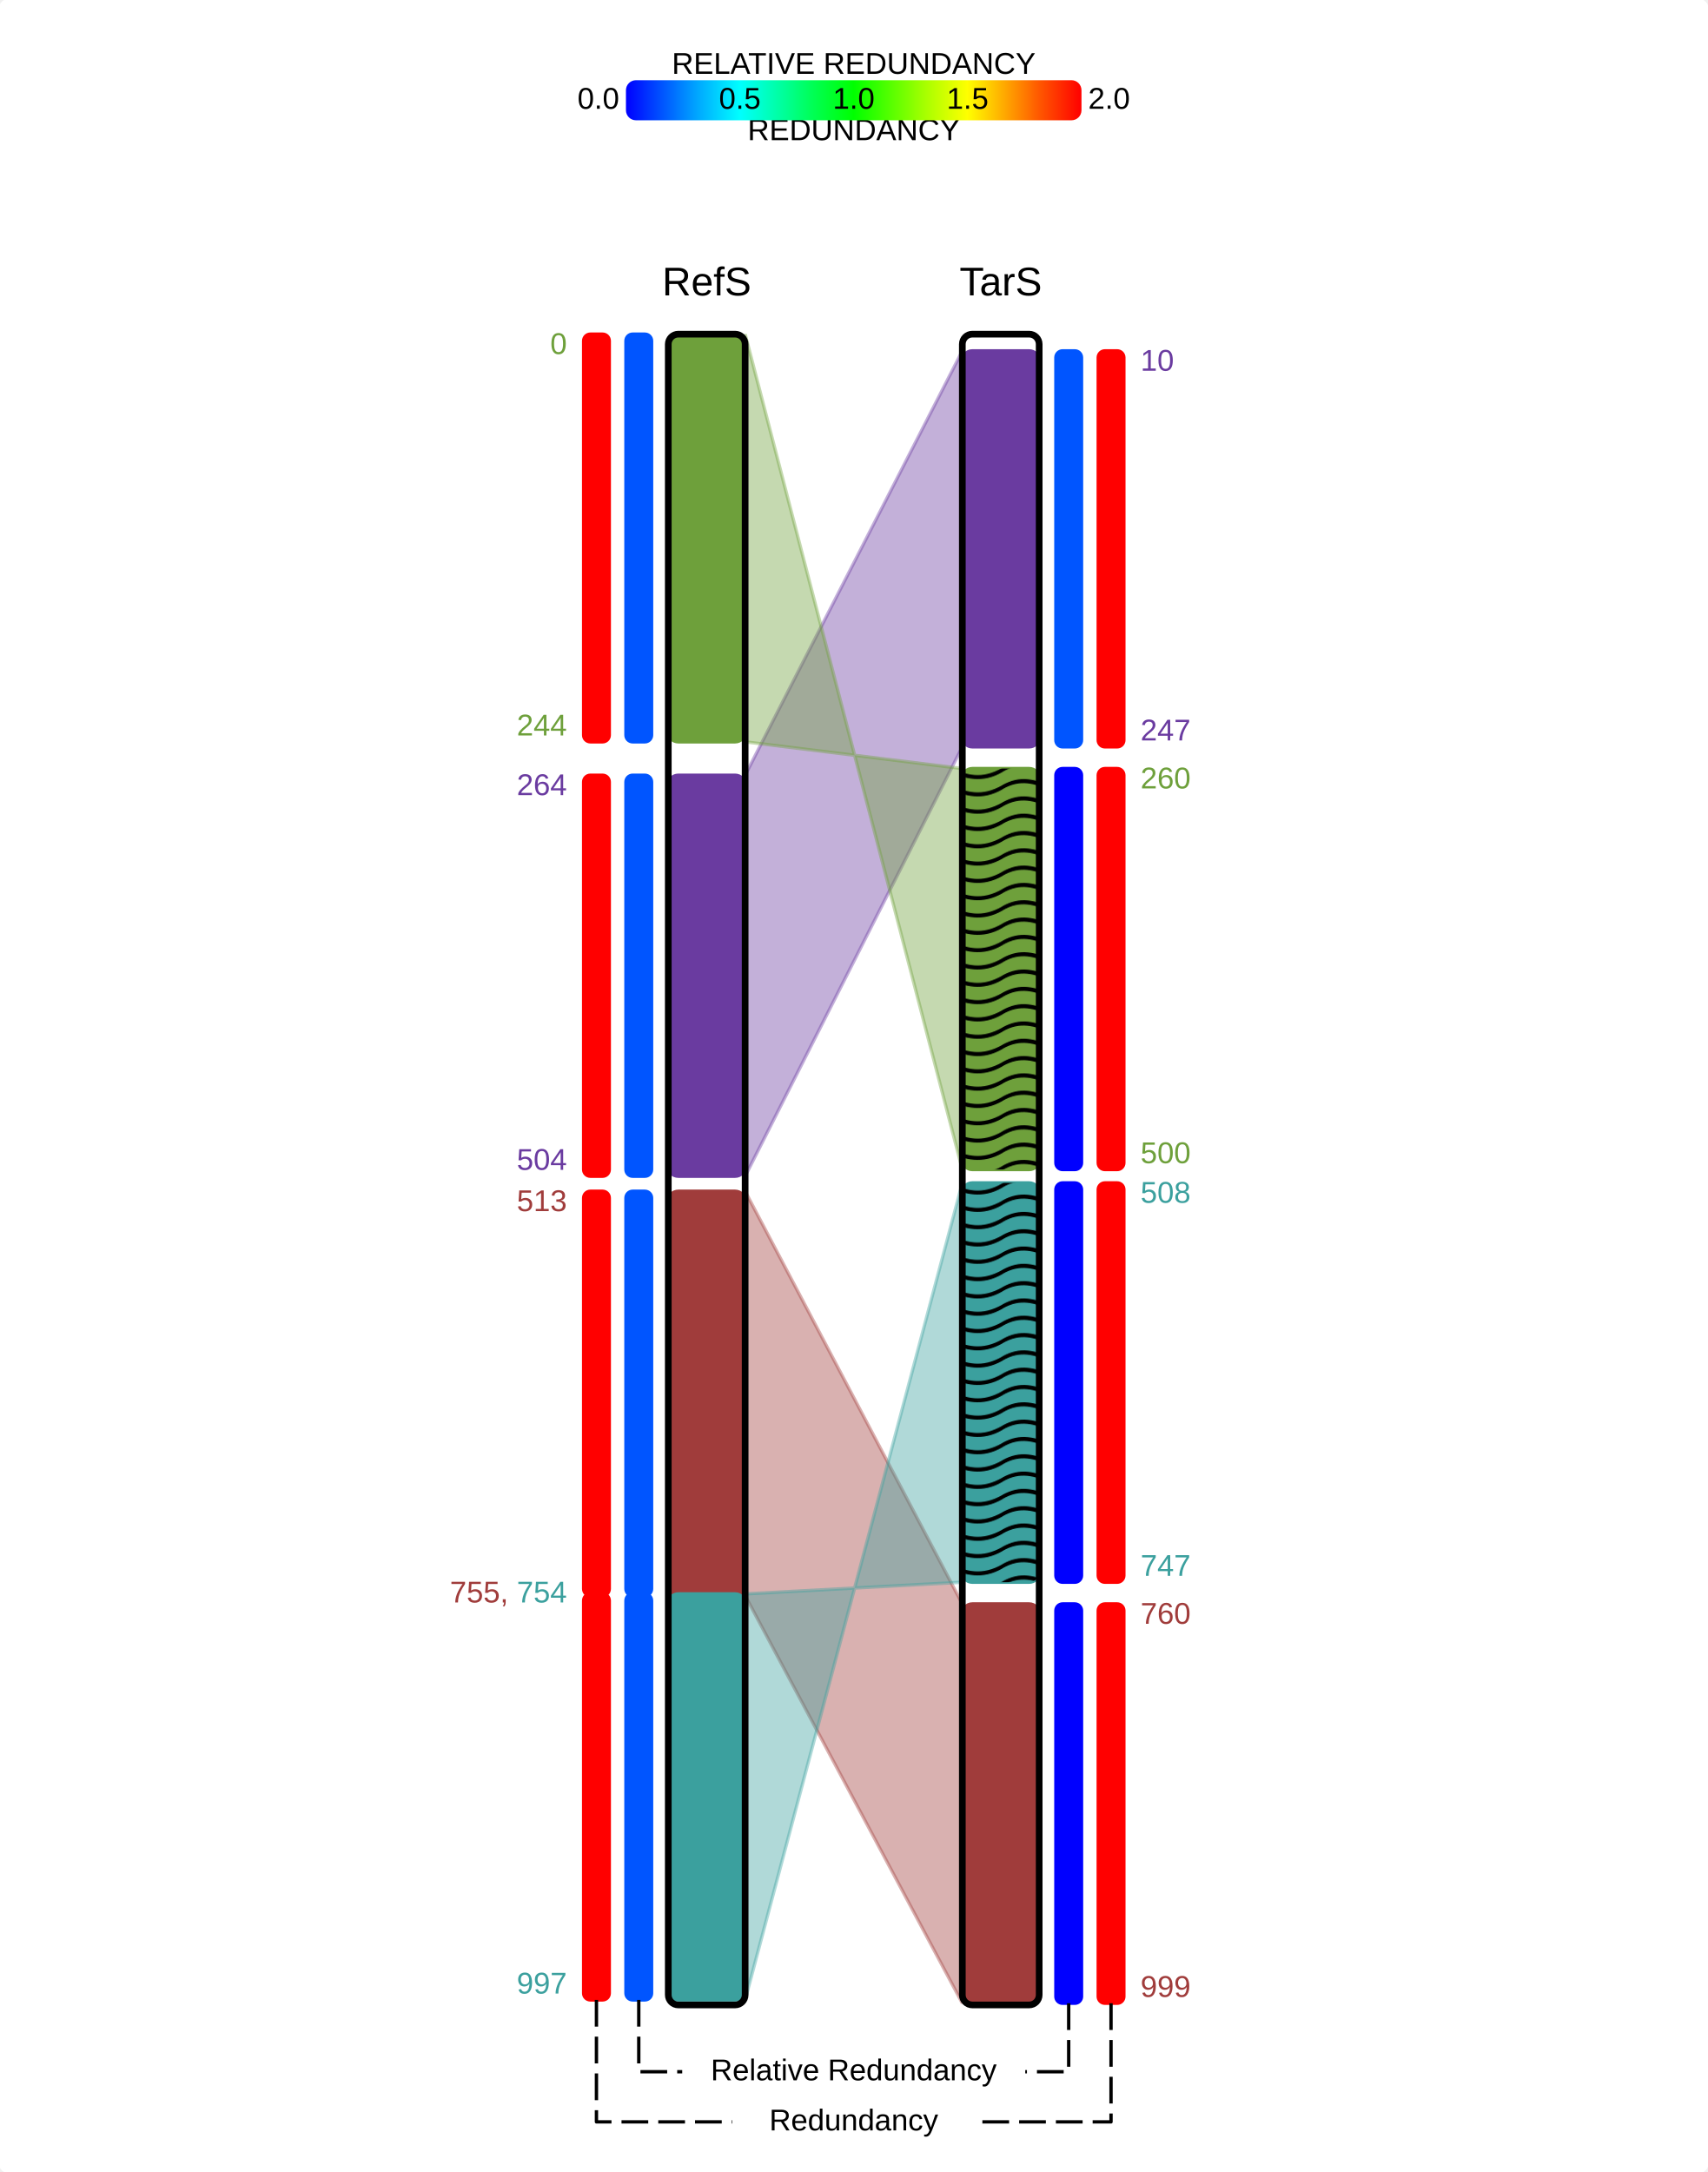
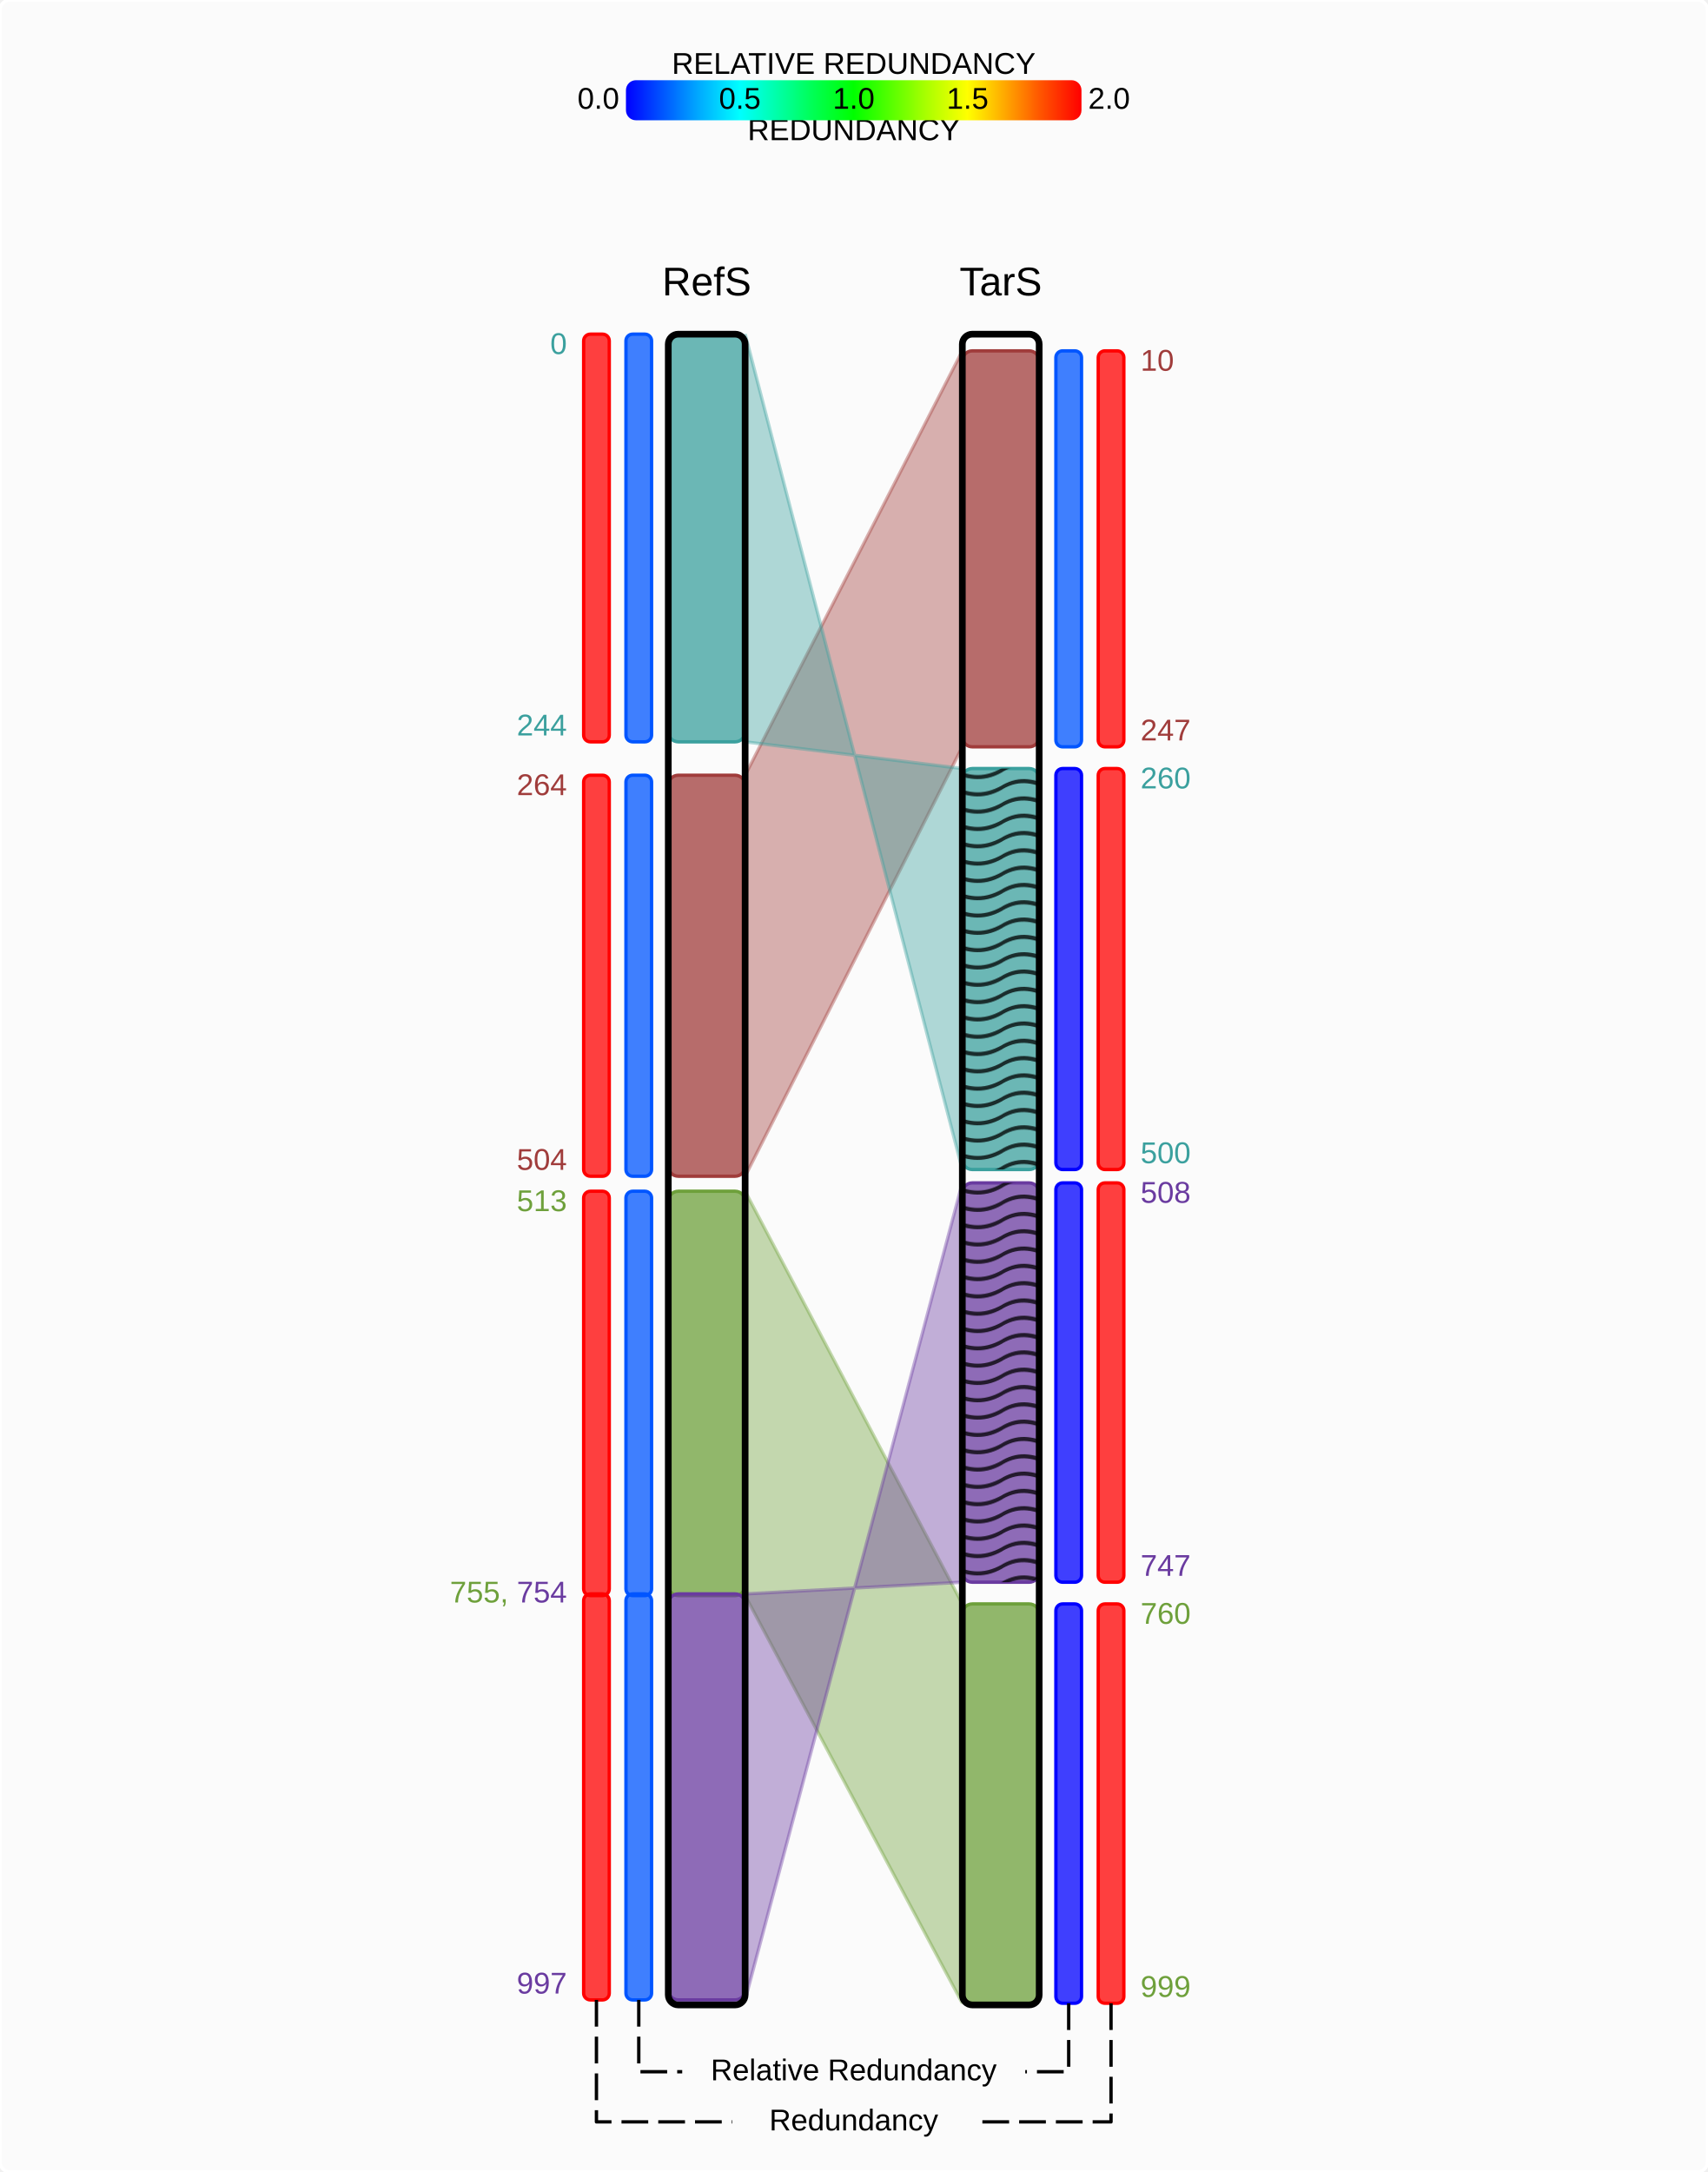
<svg xmlns="http://www.w3.org/2000/svg" width="511" height="650">
  <defs id="ffff">
    <pattern id="Wavy" height="5.181" width="30" patternUnits="userSpaceOnUse">
      <path d="M 7.597,0.061 C 5.079,-0.187 2.656,0.302 -0.01,1.788 L -0.01,3.061 C 2.773,1.431 5.173,1.052 7.472,1.280 C 9.770,1.508 11.969,2.361 14.253,3.218 C 18.820,4.931 23.804,6.676 30.066,3.061 L 30.062,1.788 C 23.622,5.497 19.246,3.770 14.691,2.061 C 12.413,1.207 10.115,0.311 7.597,0.061 z" fill="black" stroke="none" />
    </pattern>
  </defs>
  <defs id="ffff">
    <pattern id="WavyWhite" height="5.181" width="30" patternUnits="userSpaceOnUse">
      <path d="M 7.597,0.061 C 5.079,-0.187 2.656,0.302 -0.01,1.788 L -0.01,3.061 C 2.773,1.431 5.173,1.052 7.472,1.280 C 9.770,1.508 11.969,2.361 14.253,3.218 C 18.820,4.931 23.804,6.676 30.066,3.061 L 30.062,1.788 C 23.622,5.497 19.246,3.770 14.691,2.061 C 12.413,1.207 10.115,0.311 7.597,0.061 z" fill="white" stroke="none" />
    </pattern>
  </defs>
-   <rect fill="white" stroke="white" fill-opacity="1" width="511.00" height="650.00" x="0.00" y="0.00" ry="3" />
+   <rect fill="white" stroke="white" fill-opacity="0.75" width="511.00" height="650.00" x="0.00" y="0.00" ry="3" />
  <text id="211.50000085.000000" x="211.50" y="85.00" dominant-baseline="middle" transform="" font-size="12px" font-weight="normal" font-family="Arial" fill="black" text-align="start" line-height="125%%" text-anchor="middle">RefS</text>
  <text id="299.50000085.000000" x="299.50" y="85.00" dominant-baseline="middle" transform="" font-size="12px" font-weight="normal" font-family="Arial" fill="black" text-align="start" line-height="125%%" text-anchor="middle">TarS</text>
  <text id="169.666667100.000000" x="169.67" y="100.00" dominant-baseline="text-before-edge" transform="" font-size="9px" font-weight="normal" font-family="Arial" fill="black" text-align="start" line-height="125%%" text-anchor="end">
-     <tspan id="5" style="fill:#6EA03B">0</tspan>
+     <tspan id="2" style="fill:#3BA09E">0</tspan>
  </text>
  <text id="169.666667222.000000" x="169.67" y="222.00" dominant-baseline="text-after-edge" transform="" font-size="9px" font-weight="normal" font-family="Arial" fill="black" text-align="start" line-height="125%%" text-anchor="end">
-     <tspan id="5" style="fill:#6EA03B">244</tspan>
+     <tspan id="2" style="fill:#3BA09E">244</tspan>
  </text>
  <text id="169.666667232.000000" x="169.67" y="232.00" dominant-baseline="text-before-edge" transform="" font-size="9px" font-weight="normal" font-family="Arial" fill="black" text-align="start" line-height="125%%" text-anchor="end">
-     <tspan id="3" style="fill:#6A3BA0">264</tspan>
+     <tspan id="0" style="fill:#A03C3B">264</tspan>
  </text>
  <text id="169.666667352.000000" x="169.67" y="352.00" dominant-baseline="text-after-edge" transform="" font-size="9px" font-weight="normal" font-family="Arial" fill="black" text-align="start" line-height="125%%" text-anchor="end">
-     <tspan id="3" style="fill:#6A3BA0">504</tspan>
+     <tspan id="0" style="fill:#A03C3B">504</tspan>
  </text>
  <text id="169.666667356.500000" x="169.67" y="356.50" dominant-baseline="text-before-edge" transform="" font-size="9px" font-weight="normal" font-family="Arial" fill="black" text-align="start" line-height="125%%" text-anchor="end">
-     <tspan id="4" style="fill:#A03C3B">513</tspan>
+     <tspan id="1" style="fill:#6EA03B">513</tspan>
  </text>
  <text id="169.666667477.000000" x="169.67" y="477.00" dominant-baseline="middle" transform="" font-size="9px" font-weight="normal" font-family="Arial" fill="black" text-align="start" line-height="125%%" text-anchor="end">
-     <tspan id="4" style="fill:#A03C3B">755, </tspan>
-     <tspan id="6" style="fill:#3BA09E">754</tspan>
+     <tspan id="1" style="fill:#6EA03B">755, </tspan>
+     <tspan id="3" style="fill:#6A3BA0">754</tspan>
  </text>
  <text id="169.666667598.500000" x="169.67" y="598.50" dominant-baseline="text-after-edge" transform="" font-size="9px" font-weight="normal" font-family="Arial" fill="black" text-align="start" line-height="125%%" text-anchor="end">
-     <tspan id="6" style="fill:#3BA09E">997</tspan>
+     <tspan id="3" style="fill:#6A3BA0">997</tspan>
  </text>
  <text id="341.333333105.000000" x="341.33" y="105.00" dominant-baseline="text-before-edge" transform="" font-size="9px" font-weight="normal" font-family="Arial" fill="black" text-align="start" line-height="125%%" text-anchor="start">
-     <tspan id="3" style="fill:#6A3BA0">10</tspan>
+     <tspan id="0" style="fill:#A03C3B">10</tspan>
  </text>
  <text id="341.333333223.500000" x="341.33" y="223.50" dominant-baseline="text-after-edge" transform="" font-size="9px" font-weight="normal" font-family="Arial" fill="black" text-align="start" line-height="125%%" text-anchor="start">
-     <tspan id="3" style="fill:#6A3BA0">247</tspan>
+     <tspan id="0" style="fill:#A03C3B">247</tspan>
  </text>
  <text id="341.333333230.000000" x="341.33" y="230.00" dominant-baseline="text-before-edge" transform="" font-size="9px" font-weight="normal" font-family="Arial" fill="black" text-align="start" line-height="125%%" text-anchor="start">
-     <tspan id="5" style="fill:#6EA03B">260</tspan>
+     <tspan id="2" style="fill:#3BA09E">260</tspan>
  </text>
  <text id="341.333333350.000000" x="341.33" y="350.00" dominant-baseline="text-after-edge" transform="" font-size="9px" font-weight="normal" font-family="Arial" fill="black" text-align="start" line-height="125%%" text-anchor="start">
-     <tspan id="5" style="fill:#6EA03B">500</tspan>
+     <tspan id="2" style="fill:#3BA09E">500</tspan>
  </text>
  <text id="341.333333354.000000" x="341.33" y="354.00" dominant-baseline="text-before-edge" transform="" font-size="9px" font-weight="normal" font-family="Arial" fill="black" text-align="start" line-height="125%%" text-anchor="start">
-     <tspan id="6" style="fill:#3BA09E">508</tspan>
+     <tspan id="3" style="fill:#6A3BA0">508</tspan>
  </text>
  <text id="341.333333473.500000" x="341.33" y="473.50" dominant-baseline="text-after-edge" transform="" font-size="9px" font-weight="normal" font-family="Arial" fill="black" text-align="start" line-height="125%%" text-anchor="start">
-     <tspan id="6" style="fill:#3BA09E">747</tspan>
+     <tspan id="3" style="fill:#6A3BA0">747</tspan>
  </text>
  <text id="341.333333480.000000" x="341.33" y="480.00" dominant-baseline="text-before-edge" transform="" font-size="9px" font-weight="normal" font-family="Arial" fill="black" text-align="start" line-height="125%%" text-anchor="start">
-     <tspan id="4" style="fill:#A03C3B">760</tspan>
+     <tspan id="1" style="fill:#6EA03B">760</tspan>
  </text>
  <text id="341.333333599.500000" x="341.33" y="599.50" dominant-baseline="text-after-edge" transform="" font-size="9px" font-weight="normal" font-family="Arial" fill="black" text-align="start" line-height="125%%" text-anchor="start">
-     <tspan id="4" style="fill:#A03C3B">999</tspan>
+     <tspan id="1" style="fill:#6EA03B">999</tspan>
  </text>
-   <rect fill="#6A3BA0" stroke="#6A3BA0" fill-opacity="1" width="23.00" height="120.00" x="200.00" y="232.00" ry="3" />
-   <rect id="rect3777" fill="#0055ff" stroke="#0055ff" fill-opacity="1" width="7.67" height="120.00" x="187.33" y="232.00" ry="2" />
-   <rect fill="#ff0000" stroke="#ff0000" fill-opacity="1" width="7.67" height="120.00" x="174.67" y="232.00" ry="2" />
-   <rect fill="#6A3BA0" stroke="#6A3BA0" fill-opacity="1" width="23.00" height="118.50" x="288.00" y="105.00" ry="3" />
-   <rect id="rect3777" fill="#0055ff" stroke="#0055ff" fill-opacity="1" width="7.67" height="118.50" x="316.00" y="105.00" ry="2" />
-   <rect fill="#ff0000" stroke="#ff0000" fill-opacity="1" width="7.67" height="118.50" x="328.67" y="105.00" ry="2" />
-   <polygon points="223.00,232.00 223.00,352.00 288.00,223.50 288.00,105.00" fill="#6A3BA0" stroke="#6A3BA0" stroke-width="1" stroke-opacity="0.4" fill-opacity="0.4" />
-   <rect fill="#A03C3B" stroke="#A03C3B" fill-opacity="1" width="23.00" height="121.00" x="200.00" y="356.50" ry="3" />
-   <rect id="rect3777" fill="#0055ff" stroke="#0055ff" fill-opacity="1" width="7.67" height="121.00" x="187.33" y="356.50" ry="2" />
-   <rect fill="#ff0000" stroke="#ff0000" fill-opacity="1" width="7.67" height="121.00" x="174.67" y="356.50" ry="2" />
-   <rect fill="#A03C3B" stroke="#A03C3B" fill-opacity="1" width="23.00" height="119.50" x="288.00" y="480.00" ry="3" />
-   <rect id="rect3777" fill="#0000ff" stroke="#0000ff" fill-opacity="1" width="7.67" height="119.50" x="316.00" y="480.00" ry="2" />
-   <rect fill="#ff0000" stroke="#ff0000" fill-opacity="1" width="7.67" height="119.50" x="328.67" y="480.00" ry="2" />
-   <polygon points="223.00,356.50 223.00,477.50 288.00,599.50 288.00,480.00" fill="#A03C3B" stroke="#A03C3B" stroke-width="1" stroke-opacity="0.4" fill-opacity="0.4" />
-   <rect fill="#6EA03B" stroke="#6EA03B" fill-opacity="1" width="23.00" height="122.00" x="200.00" y="100.00" ry="3" />
-   <rect id="rect3777" fill="#0055ff" stroke="#0055ff" fill-opacity="1" width="7.67" height="122.00" x="187.33" y="100.00" ry="2" />
-   <rect fill="#ff0000" stroke="#ff0000" fill-opacity="1" width="7.67" height="122.00" x="174.67" y="100.00" ry="2" />
-   <rect fill="#6EA03B" stroke="#6EA03B" fill-opacity="1" width="23.00" height="120.00" x="288.00" y="230.00" ry="3" />
-   <rect fill-opacity="1" stroke-width="2" fill="url(#Wavy)" width="23.00" height="120.00" x="288.00" y="230.00" ry="3" />
-   <rect id="rect3777" fill="#0000ff" stroke="#0000ff" fill-opacity="1" width="7.67" height="120.00" x="316.00" y="230.00" ry="2" />
-   <rect fill="#ff0000" stroke="#ff0000" fill-opacity="1" width="7.67" height="120.00" x="328.67" y="230.00" ry="2" />
-   <polygon points="223.00,100.00 223.00,222.00 288.00,230.00 288.00,350.00" fill="#6EA03B" stroke="#6EA03B" stroke-width="1" stroke-opacity="0.4" fill-opacity="0.4" />
-   <rect fill="#3BA09E" stroke="#3BA09E" fill-opacity="1" width="23.00" height="121.50" x="200.00" y="477.00" ry="3" />
-   <rect id="rect3777" fill="#0055ff" stroke="#0055ff" fill-opacity="1" width="7.67" height="121.50" x="187.33" y="477.00" ry="2" />
-   <rect fill="#ff0000" stroke="#ff0000" fill-opacity="1" width="7.67" height="121.50" x="174.67" y="477.00" ry="2" />
-   <rect fill="#3BA09E" stroke="#3BA09E" fill-opacity="1" width="23.00" height="119.50" x="288.00" y="354.00" ry="3" />
-   <rect fill-opacity="1" stroke-width="2" fill="url(#Wavy)" width="23.00" height="119.50" x="288.00" y="354.00" ry="3" />
-   <rect id="rect3777" fill="#0000ff" stroke="#0000ff" fill-opacity="1" width="7.67" height="119.50" x="316.00" y="354.00" ry="2" />
-   <rect fill="#ff0000" stroke="#ff0000" fill-opacity="1" width="7.67" height="119.50" x="328.67" y="354.00" ry="2" />
-   <polygon points="223.00,477.00 223.00,598.50 288.00,354.00 288.00,473.50" fill="#3BA09E" stroke="#3BA09E" stroke-width="1" stroke-opacity="0.4" fill-opacity="0.4" />
+   <rect fill="#A03C3B" stroke="#A03C3B" fill-opacity="0.75" width="23.00" height="120.00" x="200.00" y="232.00" ry="3" />
+   <rect id="rect3777" fill="#0055ff" stroke="#0055ff" fill-opacity="0.75" width="7.67" height="120.00" x="187.33" y="232.00" ry="2" />
+   <rect fill="#ff0000" stroke="#ff0000" fill-opacity="0.75" width="7.67" height="120.00" x="174.67" y="232.00" ry="2" />
+   <rect fill="#A03C3B" stroke="#A03C3B" fill-opacity="0.75" width="23.00" height="118.50" x="288.00" y="105.00" ry="3" />
+   <rect id="rect3777" fill="#0055ff" stroke="#0055ff" fill-opacity="0.75" width="7.67" height="118.50" x="316.00" y="105.00" ry="2" />
+   <rect fill="#ff0000" stroke="#ff0000" fill-opacity="0.75" width="7.67" height="118.50" x="328.67" y="105.00" ry="2" />
+   <polygon points="223.00,232.00 223.00,352.00 288.00,223.50 288.00,105.00" fill="#A03C3B" stroke="#A03C3B" stroke-width="1" stroke-opacity="0.4" fill-opacity="0.4" />
+   <rect fill="#6EA03B" stroke="#6EA03B" fill-opacity="0.75" width="23.00" height="121.00" x="200.00" y="356.50" ry="3" />
+   <rect id="rect3777" fill="#0055ff" stroke="#0055ff" fill-opacity="0.75" width="7.67" height="121.00" x="187.33" y="356.50" ry="2" />
+   <rect fill="#ff0000" stroke="#ff0000" fill-opacity="0.75" width="7.67" height="121.00" x="174.67" y="356.50" ry="2" />
+   <rect fill="#6EA03B" stroke="#6EA03B" fill-opacity="0.75" width="23.00" height="119.50" x="288.00" y="480.00" ry="3" />
+   <rect id="rect3777" fill="#0000ff" stroke="#0000ff" fill-opacity="0.75" width="7.67" height="119.50" x="316.00" y="480.00" ry="2" />
+   <rect fill="#ff0000" stroke="#ff0000" fill-opacity="0.75" width="7.67" height="119.50" x="328.67" y="480.00" ry="2" />
+   <polygon points="223.00,356.50 223.00,477.50 288.00,599.50 288.00,480.00" fill="#6EA03B" stroke="#6EA03B" stroke-width="1" stroke-opacity="0.4" fill-opacity="0.4" />
+   <rect fill="#3BA09E" stroke="#3BA09E" fill-opacity="0.75" width="23.00" height="122.00" x="200.00" y="100.00" ry="3" />
+   <rect id="rect3777" fill="#0055ff" stroke="#0055ff" fill-opacity="0.75" width="7.67" height="122.00" x="187.33" y="100.00" ry="2" />
+   <rect fill="#ff0000" stroke="#ff0000" fill-opacity="0.75" width="7.67" height="122.00" x="174.67" y="100.00" ry="2" />
+   <rect fill="#3BA09E" stroke="#3BA09E" fill-opacity="0.75" width="23.00" height="120.00" x="288.00" y="230.00" ry="3" />
+   <rect fill-opacity="0.75" stroke-width="2" fill="url(#Wavy)" width="23.00" height="120.00" x="288.00" y="230.00" ry="3" />
+   <rect id="rect3777" fill="#0000ff" stroke="#0000ff" fill-opacity="0.75" width="7.67" height="120.00" x="316.00" y="230.00" ry="2" />
+   <rect fill="#ff0000" stroke="#ff0000" fill-opacity="0.75" width="7.67" height="120.00" x="328.67" y="230.00" ry="2" />
+   <polygon points="223.00,100.00 223.00,222.00 288.00,230.00 288.00,350.00" fill="#3BA09E" stroke="#3BA09E" stroke-width="1" stroke-opacity="0.4" fill-opacity="0.4" />
+   <rect fill="#6A3BA0" stroke="#6A3BA0" fill-opacity="0.75" width="23.00" height="121.50" x="200.00" y="477.00" ry="3" />
+   <rect id="rect3777" fill="#0055ff" stroke="#0055ff" fill-opacity="0.75" width="7.67" height="121.50" x="187.33" y="477.00" ry="2" />
+   <rect fill="#ff0000" stroke="#ff0000" fill-opacity="0.75" width="7.67" height="121.50" x="174.67" y="477.00" ry="2" />
+   <rect fill="#6A3BA0" stroke="#6A3BA0" fill-opacity="0.75" width="23.00" height="119.50" x="288.00" y="354.00" ry="3" />
+   <rect fill-opacity="0.75" stroke-width="2" fill="url(#Wavy)" width="23.00" height="119.50" x="288.00" y="354.00" ry="3" />
+   <rect id="rect3777" fill="#0000ff" stroke="#0000ff" fill-opacity="0.75" width="7.67" height="119.50" x="316.00" y="354.00" ry="2" />
+   <rect fill="#ff0000" stroke="#ff0000" fill-opacity="0.75" width="7.67" height="119.50" x="328.67" y="354.00" ry="2" />
+   <polygon points="223.00,477.00 223.00,598.50 288.00,354.00 288.00,473.50" fill="#6A3BA0" stroke="#6A3BA0" stroke-width="1" stroke-opacity="0.4" fill-opacity="0.4" />
  <rect fill="none" stroke="#000000" stroke-width="2" stroke-linecap="butt" stroke-linejoin="miter" stroke-miterlimit="4" width="23.00" height="500.00" x="200.00" y="100.00" ry="3" />
  <rect fill="none" stroke="#000000" stroke-width="2" stroke-linecap="butt" stroke-linejoin="miter" stroke-miterlimit="4" width="23.00" height="500.00" x="288.00" y="100.00" ry="3" />
  <text id="255.50000024.000000" x="255.50" y="24.00" dominant-baseline="text-after-edge" transform="" font-size="9px" font-weight="normal" font-family="Arial" fill="black" text-align="start" line-height="125%%" text-anchor="middle">RELATIVE REDUNDANCY</text>
  <text id="255.50000036.000000" x="255.50" y="36.00" dominant-baseline="text-before-edge" transform="" font-size="9px" font-weight="normal" font-family="Arial" fill="black" text-align="start" line-height="125%%" text-anchor="middle">REDUNDANCY</text>
  <defs>
    <linearGradient id="grad187.33333324.000000" x1="0%" y1="0%" x2="100%" y2="0%">
      <stop offset="0%" stop-color="#0000ff" stop-opacity="1" />
      <stop offset="8%" stop-color="#0055ff" stop-opacity="1" />
      <stop offset="16%" stop-color="#00aaff" stop-opacity="1" />
      <stop offset="25%" stop-color="#00ffff" stop-opacity="1" />
      <stop offset="33%" stop-color="#00ffaa" stop-opacity="1" />
      <stop offset="41%" stop-color="#00ff55" stop-opacity="1" />
      <stop offset="50%" stop-color="#00ff00" stop-opacity="1" />
      <stop offset="58%" stop-color="#55ff00" stop-opacity="1" />
      <stop offset="66%" stop-color="#aaff00" stop-opacity="1" />
      <stop offset="75%" stop-color="#ffff00" stop-opacity="1" />
      <stop offset="83%" stop-color="#ffaa00" stop-opacity="1" />
      <stop offset="91%" stop-color="#ff5500" stop-opacity="1" />
      <stop offset="100%" stop-color="#ff0000" stop-opacity="1" />
    </linearGradient>
  </defs>
  <rect fill="url(#grad187.33333324.000000)" width="136.33" height="12.00" x="187.33" y="24.00" ry="3" />
  <text id="185.33333330.000000" x="185.33" y="30.00" dominant-baseline="middle" transform="" font-size="9px" font-weight="normal" font-family="Arial" fill="black" text-align="start" line-height="125%%" text-anchor="end">0.0</text>
  <text id="221.41666730.000000" x="221.42" y="30.00" dominant-baseline="middle" transform="" font-size="9px" font-weight="normal" font-family="Arial" fill="black" text-align="start" line-height="125%%" text-anchor="middle">0.5</text>
  <text id="255.50000030.000000" x="255.50" y="30.00" dominant-baseline="middle" transform="" font-size="9px" font-weight="normal" font-family="Arial" fill="black" text-align="start" line-height="125%%" text-anchor="middle">1.0</text>
  <text id="289.58333330.000000" x="289.58" y="30.00" dominant-baseline="middle" transform="" font-size="9px" font-weight="normal" font-family="Arial" fill="black" text-align="start" line-height="125%%" text-anchor="middle">1.5</text>
  <text id="325.66666730.000000" x="325.67" y="30.00" dominant-baseline="middle" transform="" font-size="9px" font-weight="normal" font-family="Arial" fill="black" text-align="start" line-height="125%%" text-anchor="start">2.0</text>
  <path d="M 191.167,598.5 v 21.5 h 13" fill="none" stroke="black" stroke-linejoin="round" stroke-dasharray="8 3" stroke-width="1.00" />
  <path d="M 319.833,599.5 v 20.5 h -13" fill="none" stroke="black" stroke-linejoin="round" stroke-dasharray="8 3" stroke-width="1.00" />
  <text id="255.500000620.000000" x="255.50" y="620.00" dominant-baseline="middle" transform="" font-size="9px" font-weight="normal" font-family="Arial" fill="black" text-align="start" line-height="125%%" text-anchor="middle">Relative Redundancy</text>
  <path d="M 178.5,598.5 v 36.5 h 40.667" fill="none" stroke="black" stroke-linejoin="round" stroke-dasharray="8 3" stroke-width="1.00" />
  <path d="M 332.5,599.5 v 35.5 h -40.667" fill="none" stroke="black" stroke-linejoin="round" stroke-dasharray="8 3" stroke-width="1.00" />
  <text id="255.500000635.000000" x="255.50" y="635.00" dominant-baseline="middle" transform="" font-size="9px" font-weight="normal" font-family="Arial" fill="black" text-align="start" line-height="125%%" text-anchor="middle">Redundancy</text>
</svg>
